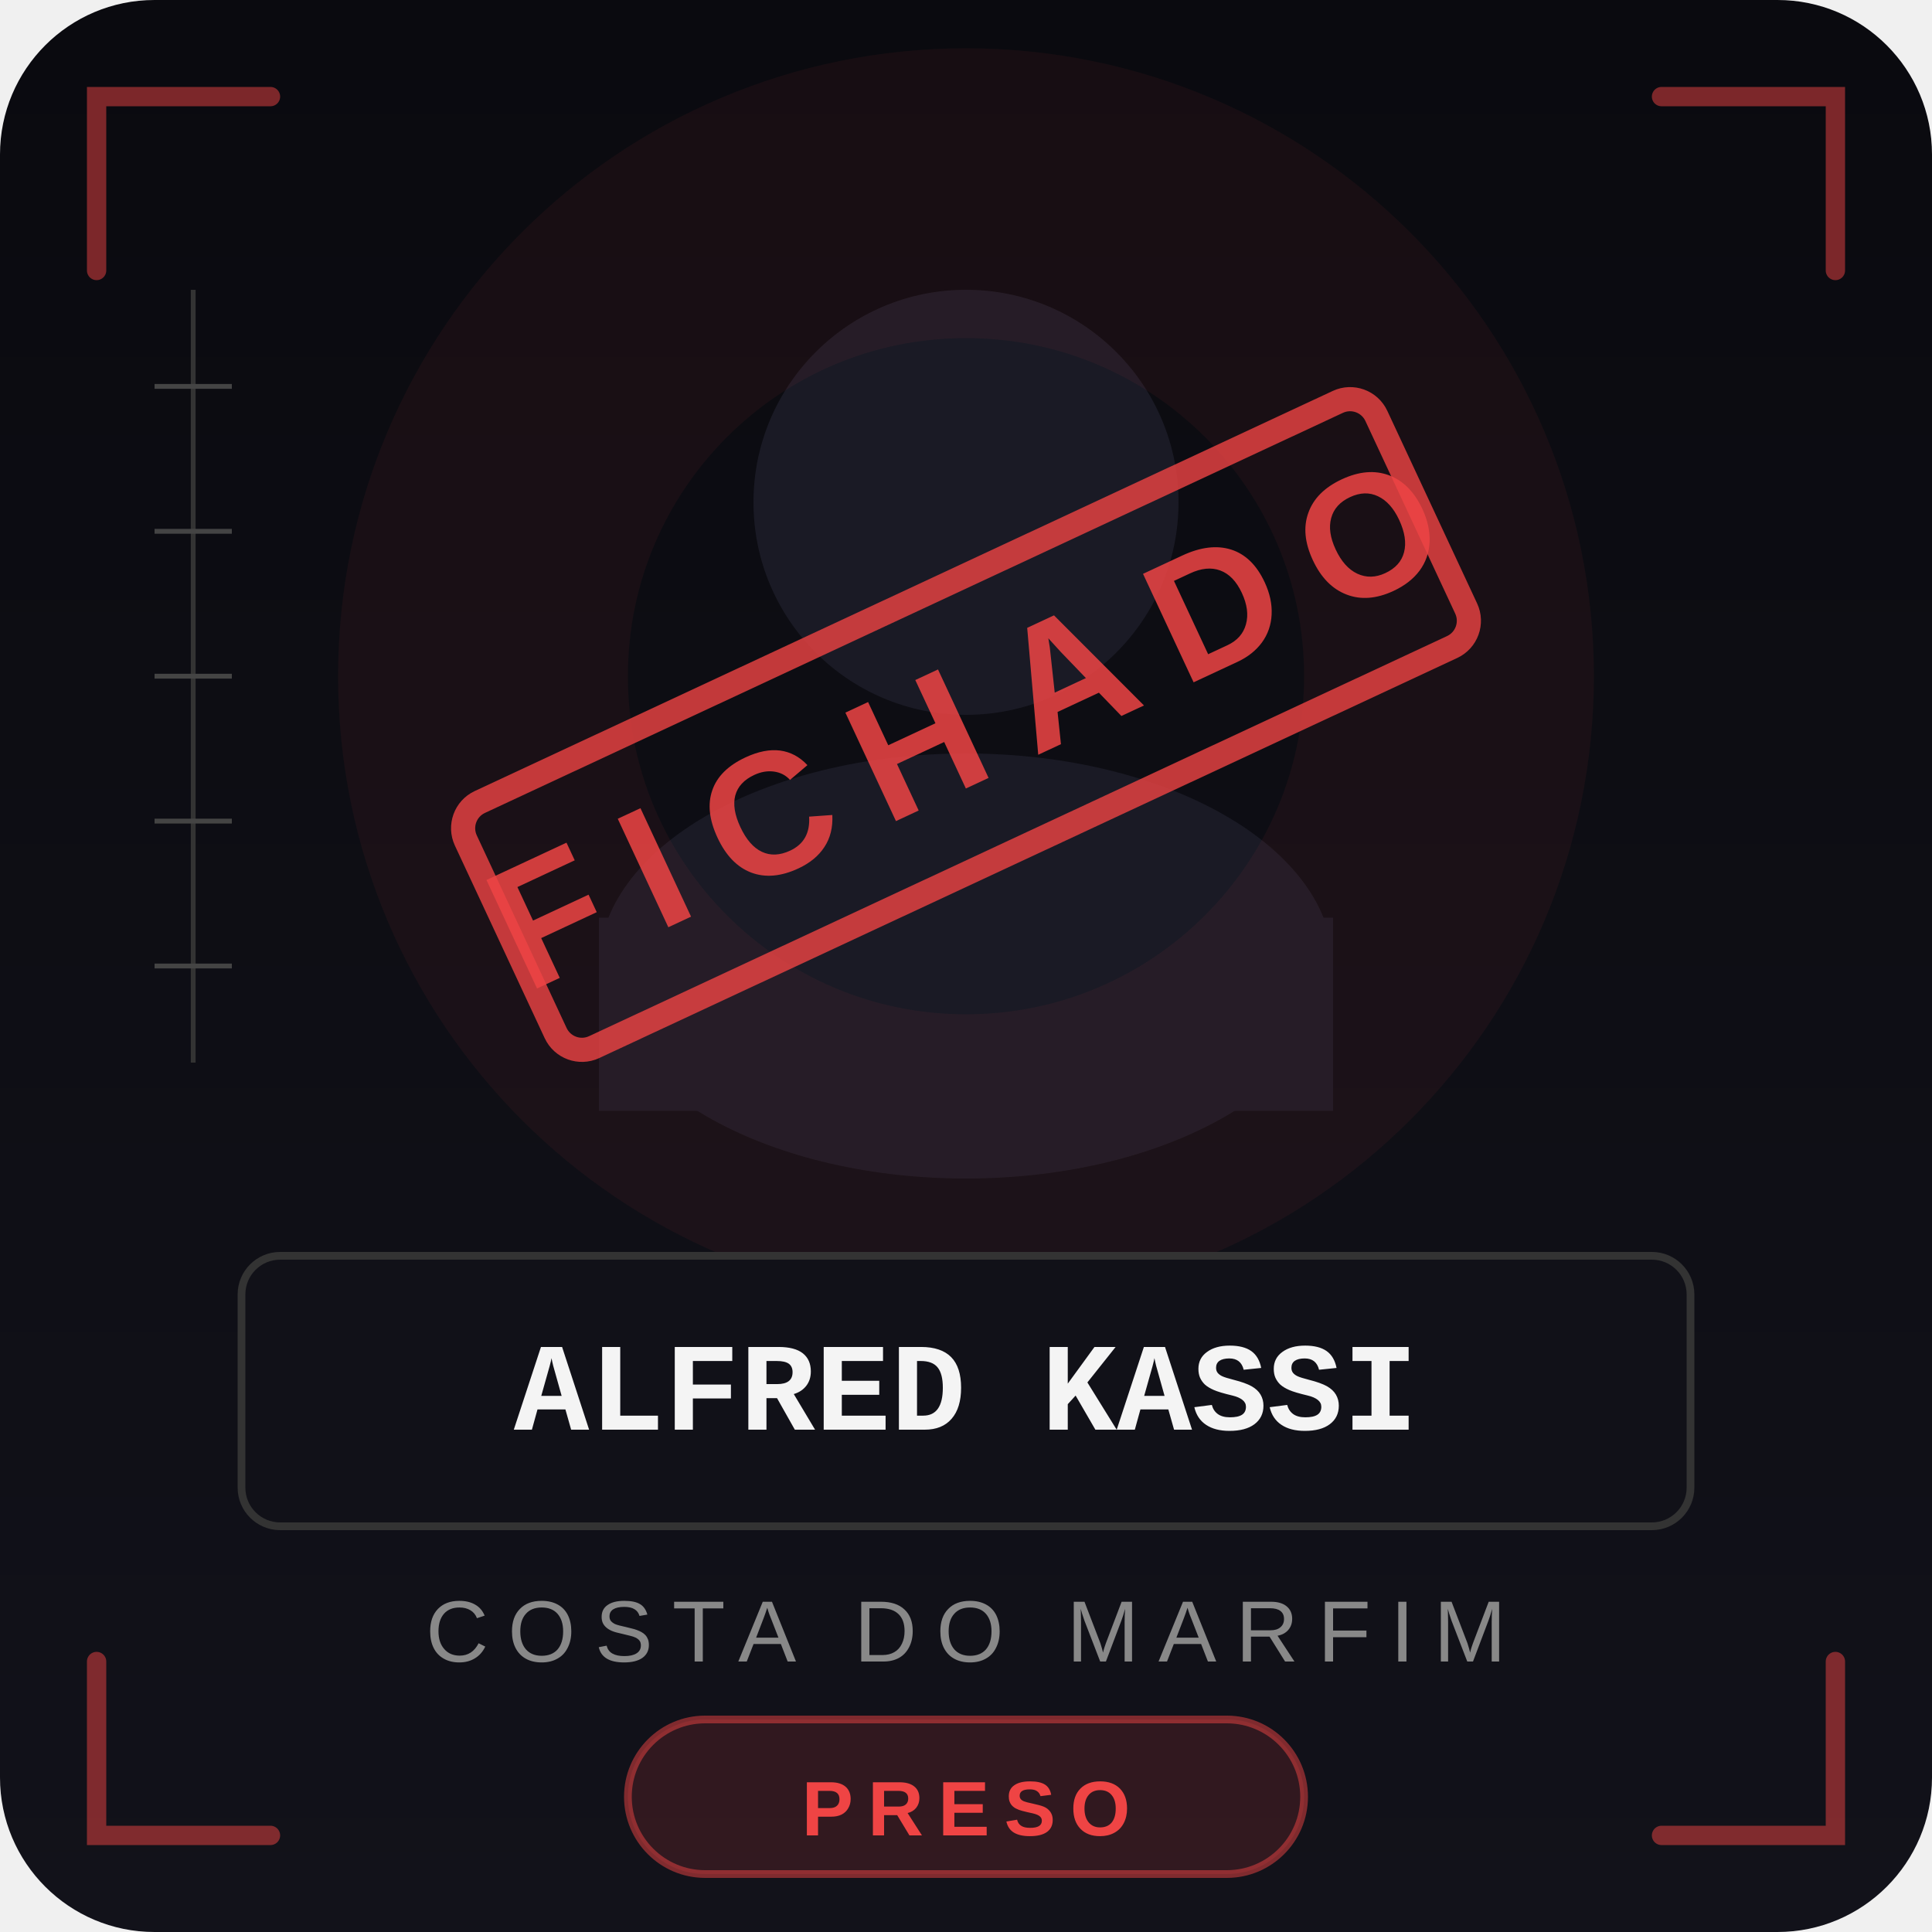
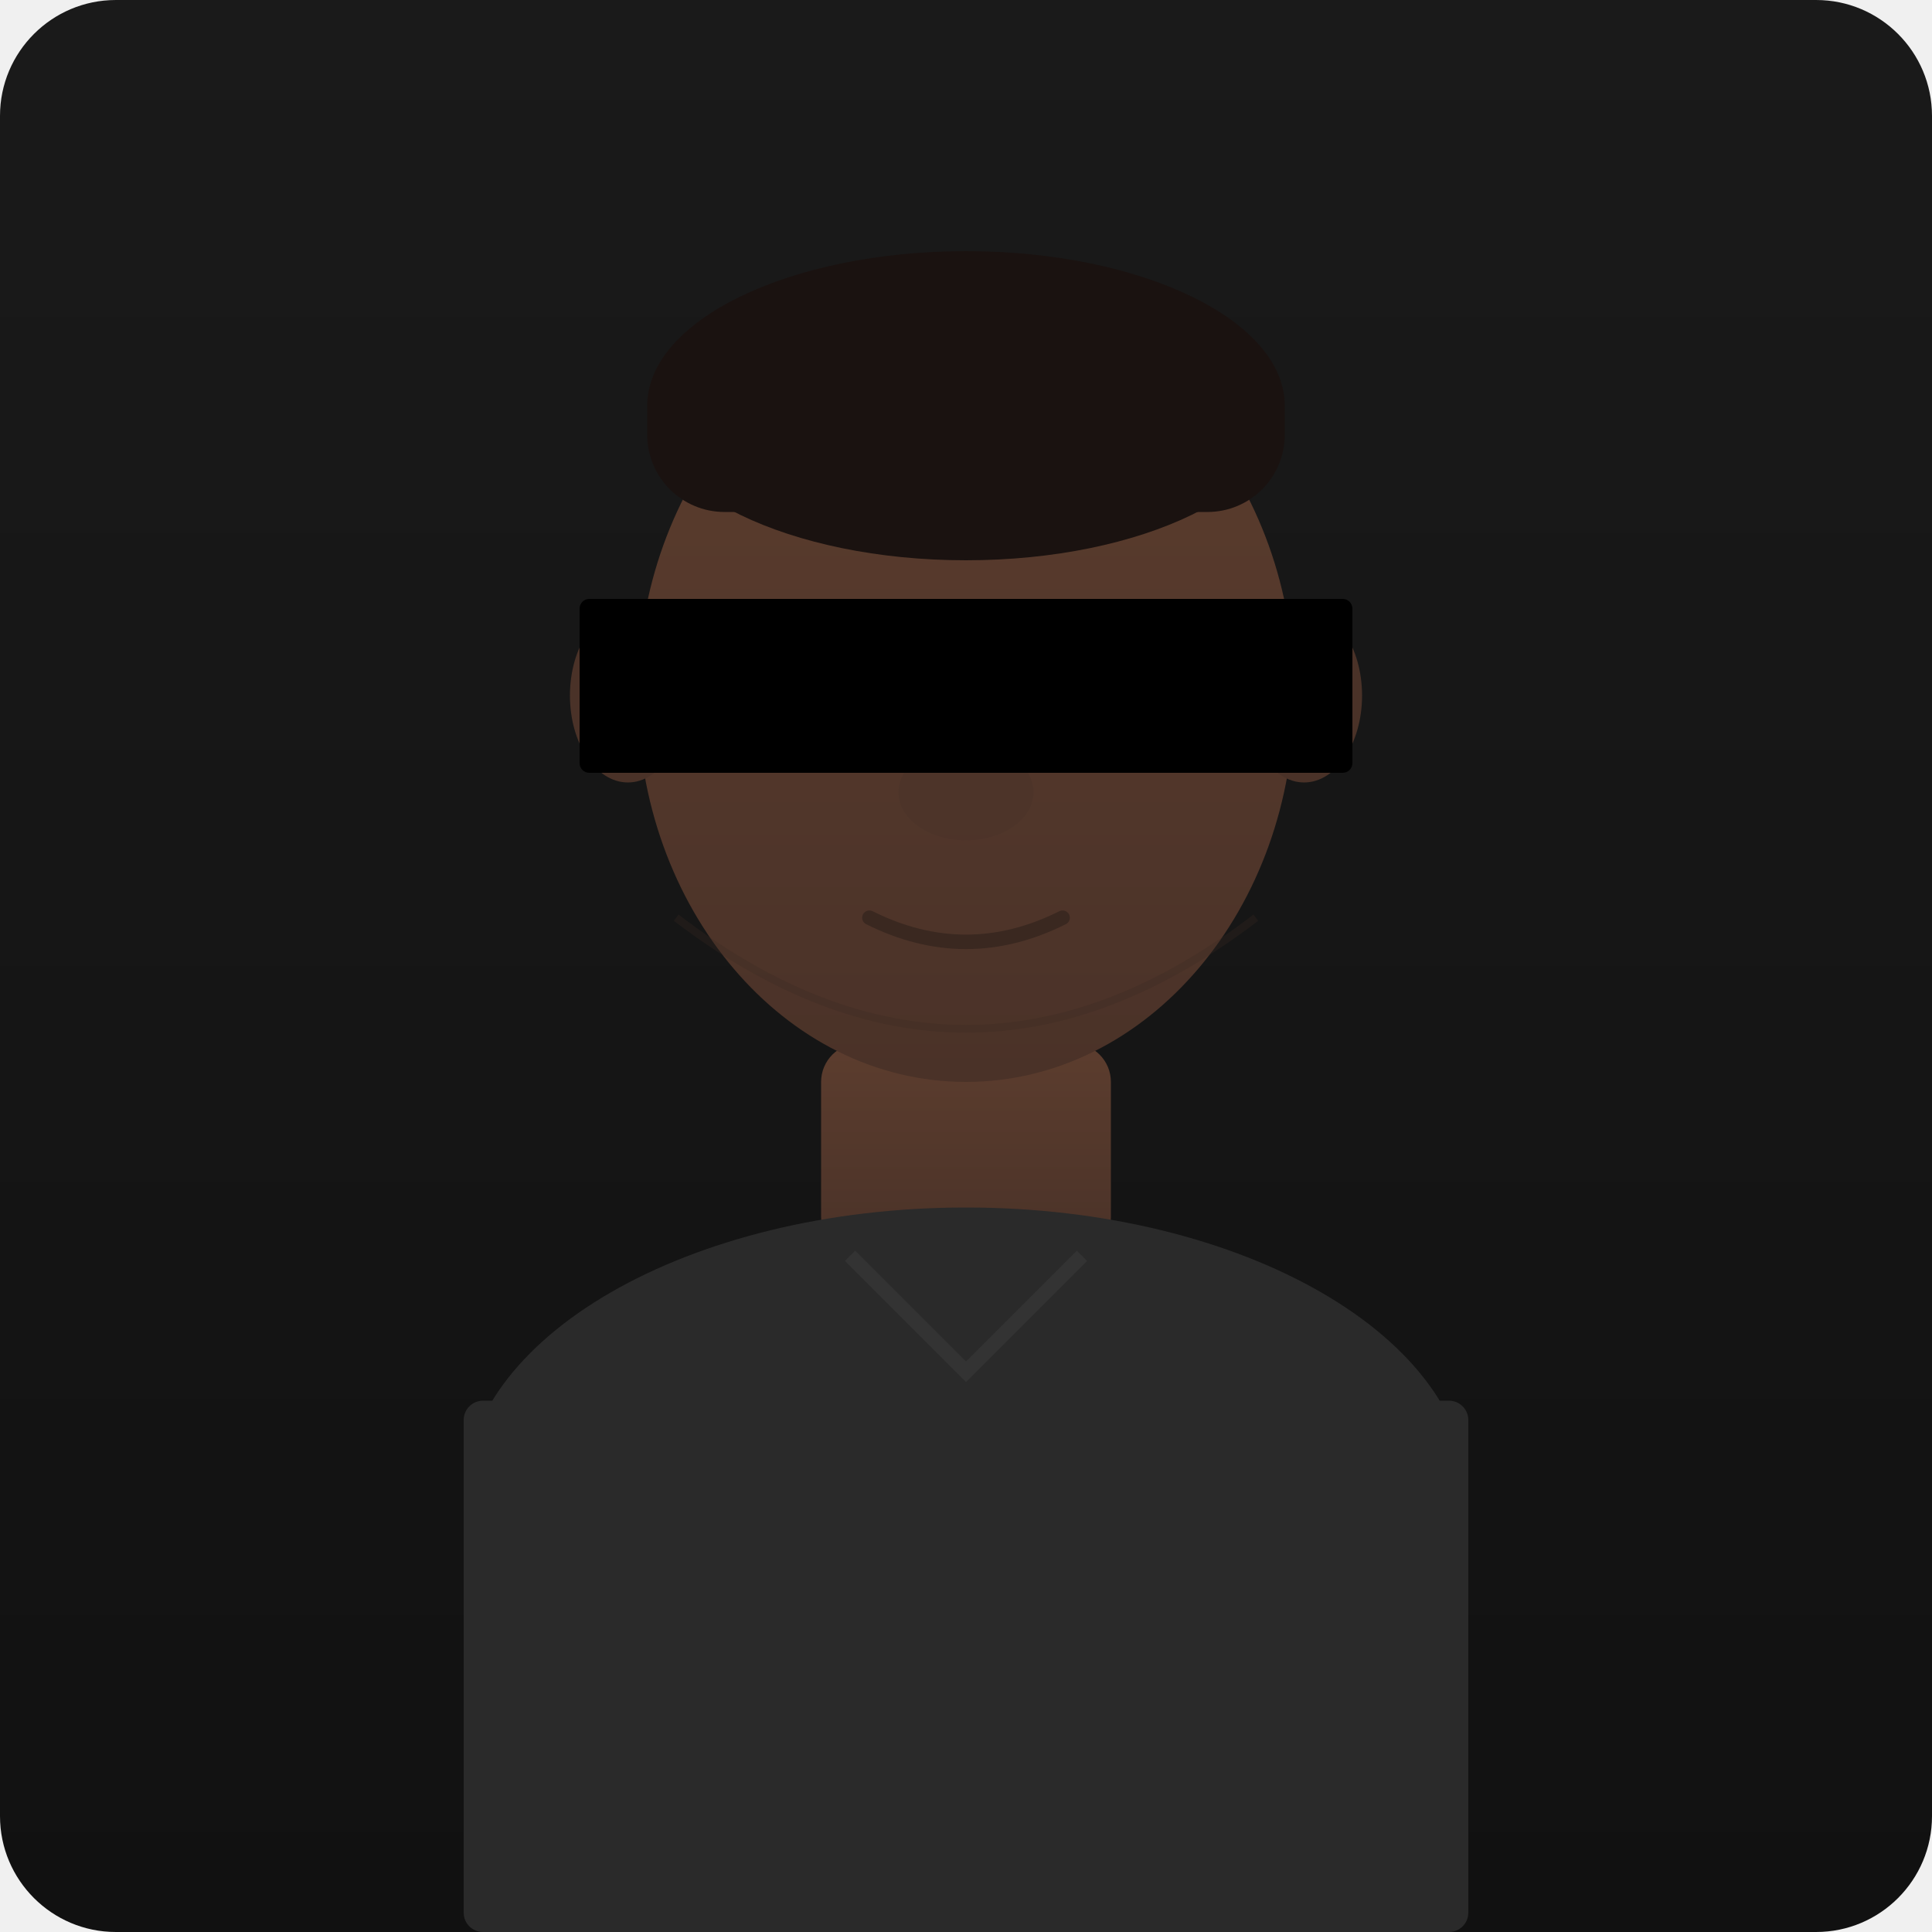
<svg xmlns="http://www.w3.org/2000/svg" width="200" height="200" viewBox="0 0 200 200">
  <defs>
    <linearGradient id="bg" x1="0" y1="0" x2="0" y2="1">
-       <stop offset="0%" stop-color="#0a0a0f" />
-       <stop offset="100%" stop-color="#12121a" />
+       <stop offset="0%" stop-color="#1a1a1a" />
+       <stop offset="100%" stop-color="#111" />
+     </linearGradient>
+     <linearGradient id="skin" x1="0.5" y1="0" x2="0.5" y2="1">
+       <stop offset="0%" stop-color="#5C3D2E" />
+       <stop offset="100%" stop-color="#4A3228" />
    </linearGradient>
  </defs>
-   <rect width="200" height="200" fill="url(#bg)" rx="16" />
-   <line x1="20" y1="30" x2="20" y2="110" stroke="#333" stroke-width="0.5" />
-   <line x1="16" y1="40" x2="24" y2="40" stroke="#444" stroke-width="0.5" />
-   <line x1="16" y1="55" x2="24" y2="55" stroke="#444" stroke-width="0.5" />
-   <line x1="16" y1="70" x2="24" y2="70" stroke="#444" stroke-width="0.5" />
-   <line x1="16" y1="85" x2="24" y2="85" stroke="#444" stroke-width="0.5" />
-   <line x1="16" y1="100" x2="24" y2="100" stroke="#444" stroke-width="0.5" />
-   <circle cx="100" cy="52" r="22" fill="#1a1a25" />
-   <ellipse cx="100" cy="100" rx="38" ry="22" fill="#1a1a25" />
-   <rect x="62" y="95" width="76" height="20" fill="#1a1a25" />
-   <circle cx="100" cy="70" r="50" fill="none" stroke="#ef4444" stroke-opacity="0.06" stroke-width="30" />
-   <path d="M10 28 L10 10 L28 10" fill="none" stroke="#ef4444" stroke-opacity="0.5" stroke-width="2" stroke-linecap="round" />
-   <path d="M172 10 L190 10 L190 28" fill="none" stroke="#ef4444" stroke-opacity="0.5" stroke-width="2" stroke-linecap="round" />
-   <path d="M10 172 L10 190 L28 190" fill="none" stroke="#ef4444" stroke-opacity="0.5" stroke-width="2" stroke-linecap="round" />
-   <path d="M172 190 L190 190 L190 172" fill="none" stroke="#ef4444" stroke-opacity="0.5" stroke-width="2" stroke-linecap="round" />
-   <g transform="translate(100,75) rotate(-25)">
-     <rect x="-52" y="-14" width="104" height="28" rx="3" fill="none" stroke="#ef4444" stroke-width="2.5" stroke-opacity="0.8" />
-     <text x="0" y="6" text-anchor="middle" font-family="Arial Black,Arial,sans-serif" font-size="18" font-weight="900" fill="#ef4444" fill-opacity="0.85" letter-spacing="4">FICHADO</text>
-   </g>
-   <rect x="25" y="130" width="150" height="28" rx="4" fill="#111118" stroke="#333" stroke-width="0.8" />
-   <text x="100" y="148" text-anchor="middle" font-family="Courier New,monospace" font-size="13" font-weight="bold" fill="white" fill-opacity="0.95">ALFRED KASSI</text>
-   <text x="100" y="172" text-anchor="middle" font-family="Arial,sans-serif" font-size="9" fill="#888" letter-spacing="2">COSTA DO MARFIM</text>
-   <rect x="65" y="178" width="70" height="16" rx="8" fill="#ef4444" fill-opacity="0.15" stroke="#ef4444" stroke-opacity="0.5" stroke-width="0.8" />
-   <text x="100" y="190" text-anchor="middle" font-family="Arial,sans-serif" font-size="8" font-weight="bold" fill="#ef4444" letter-spacing="1.5">PRESO</text>
+   <rect width="200" height="200" fill="url(#bg)" rx="12" />
+   <rect x="85" y="108" width="30" height="22" rx="4" fill="url(#skin)" />
+   <ellipse cx="100" cy="155" rx="52" ry="30" fill="#2a2a2a" />
+   <rect x="48" y="145" width="104" height="55" rx="2" fill="#2a2a2a" />
+   <path d="M88 130 L100 142 L112 130" fill="none" stroke="#333" stroke-width="1.5" />
+   <ellipse cx="100" cy="72" rx="34" ry="40" fill="url(#skin)" />
+   <ellipse cx="100" cy="42" rx="33" ry="16" fill="#1a1210" />
+   <rect x="67" y="35" width="66" height="18" rx="8" fill="#1a1210" />
+   <ellipse cx="65" cy="72" rx="6" ry="9" fill="#4A3228" />
+   <ellipse cx="135" cy="72" rx="6" ry="9" fill="#4A3228" />
+   <ellipse cx="100" cy="82" rx="7" ry="5" fill="#4A3228" opacity="0.5" />
+   <path d="M90 95 Q100 100 110 95" fill="none" stroke="#3a2820" stroke-width="1.5" stroke-linecap="round" />
+   <path d="M70 95 Q100 118 130 95" fill="none" stroke="#3a2820" stroke-width="0.8" opacity="0.3" />
+   <rect x="60" y="62" width="80" height="18" rx="1" fill="#000" />
</svg>
